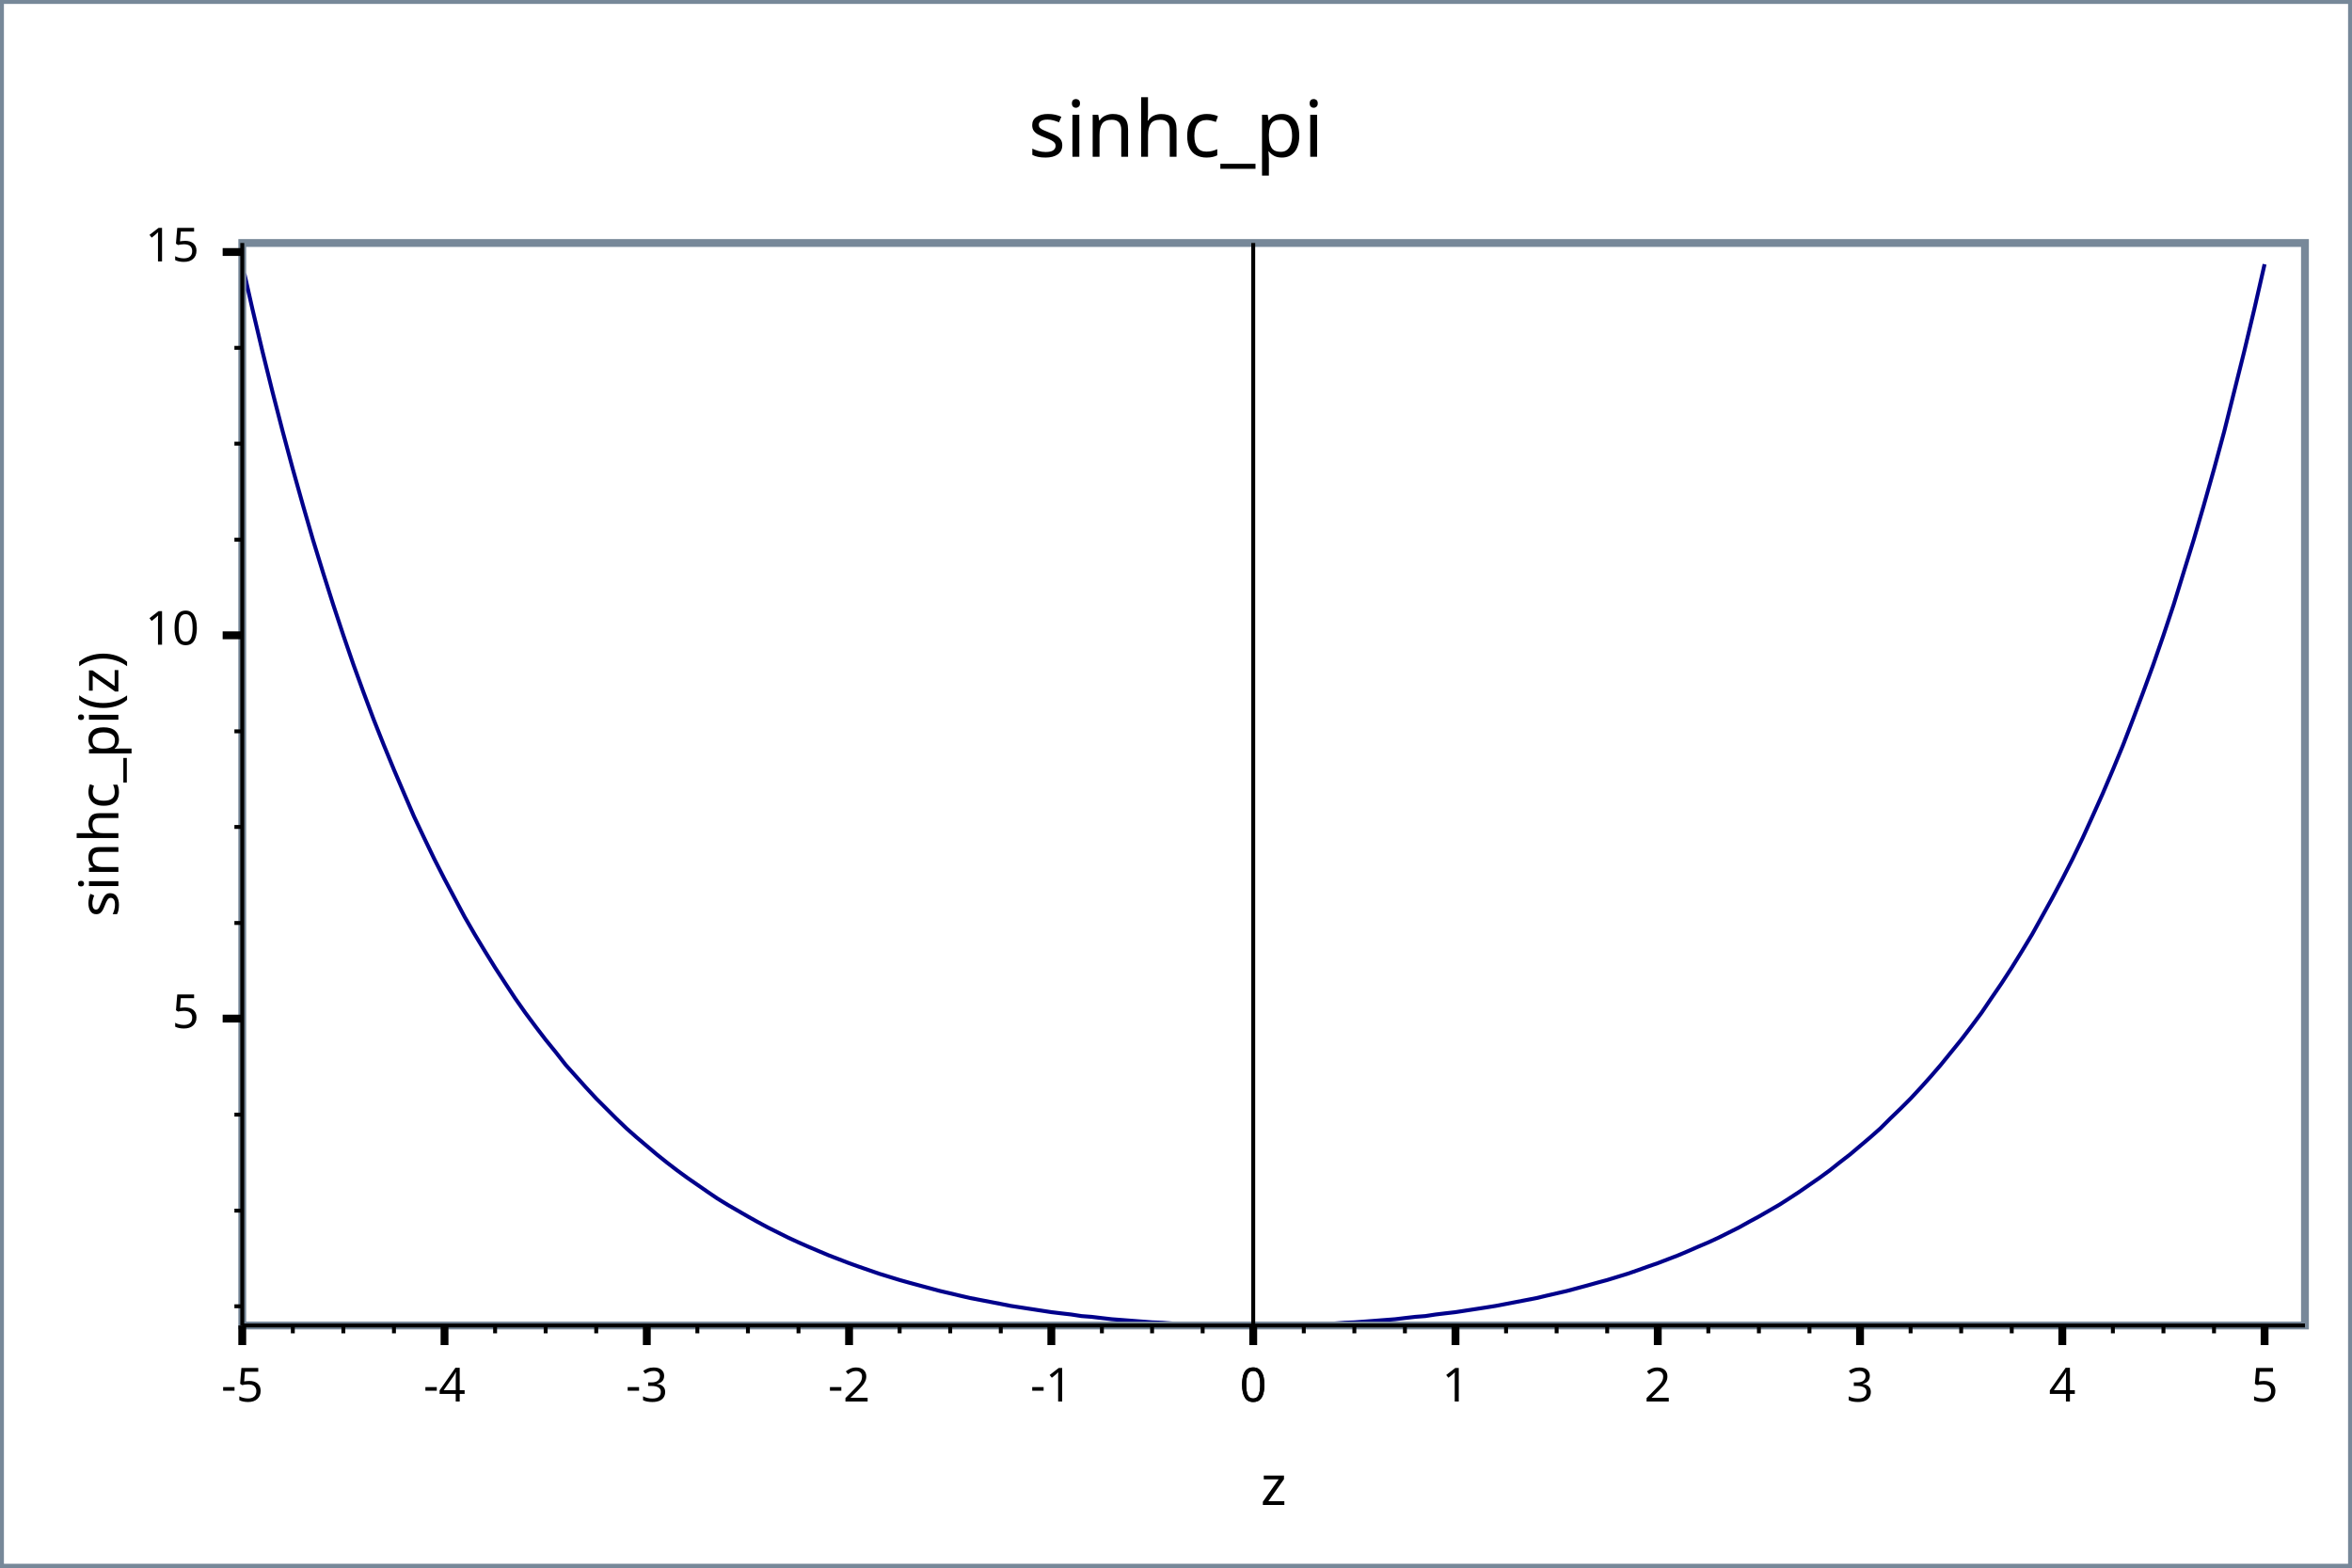
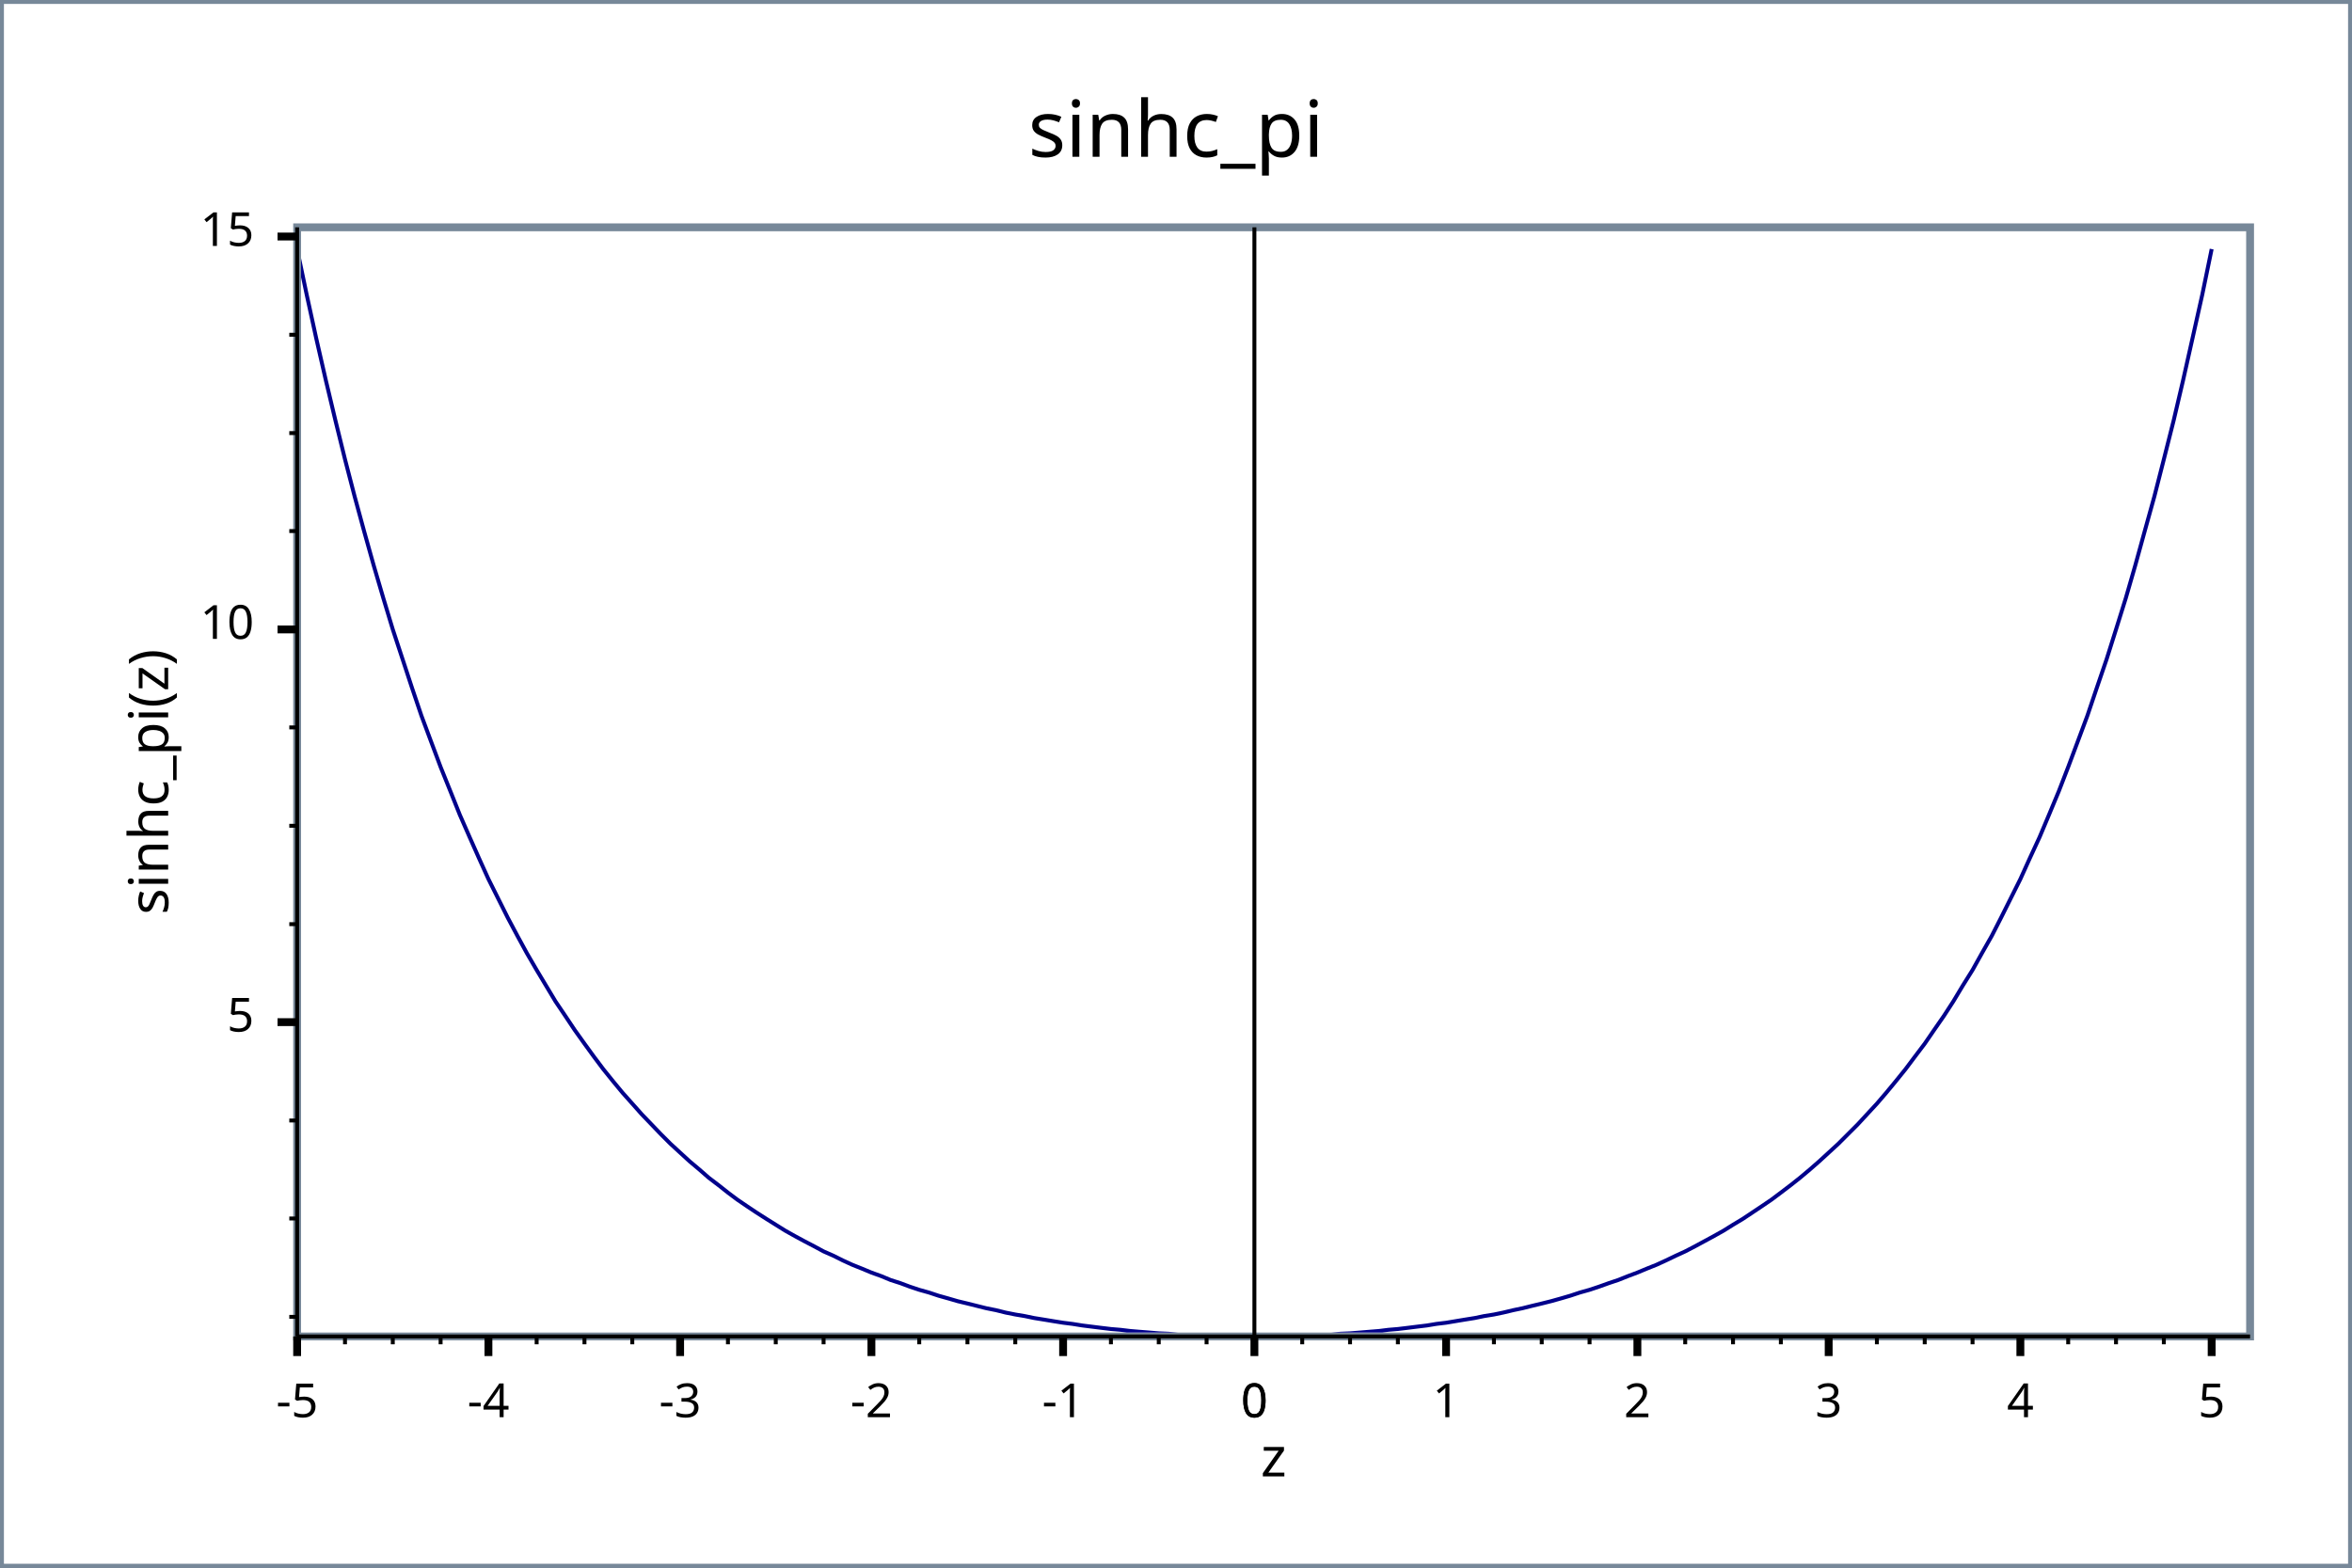
<svg xmlns="http://www.w3.org/2000/svg" width="600" height="400" version="1.1">
  <meta name="copyright" content="John Maddock" />
  <meta name="date" content="2008" />
  <clipPath id="plot_window">
-     <rect x="62.8" y="63" width="524.2" height="274.2" />
+     <rect x="76.8" y="59" width="496.2" height="281" />
  </clipPath>
  <g id="imageBackground" stroke="rgb(119,136,153)" fill="rgb(255,255,255)" stroke-width="2">
    <rect x="0" y="0" width="600" height="400" />
  </g>
  <g id="plotBackground" stroke="rgb(119,136,153)" fill="rgb(255,255,255)" stroke-width="2">
-     <rect x="61.8" y="62" width="526.2" height="276.2" />
+     <rect x="75.8" y="58" width="498.2" height="283" />
  </g>
  <g id="yMinorGrid" stroke="rgb(200,220,255)" stroke-width="0.5" />
  <g id="yMajorGrid" stroke="rgb(200,220,255)" stroke-width="1" />
  <g id="xMinorGrid" stroke="rgb(200,220,255)" stroke-width="0.5" />
  <g id="xMajorGrid" stroke="rgb(200,220,255)" stroke-width="1" />
  <g id="yAxis" stroke="rgb(0,0,0)" stroke-width="1">
-     <line x1="319.7" y1="62" x2="319.7" y2="338.2" />
-     <line x1="61.8" y1="62" x2="61.8" y2="338.2" />
+     <line x1="320" y1="58" x2="320" y2="341" />
+     <line x1="75.8" y1="58" x2="75.8" y2="341" />
  </g>
  <g id="xAxis" stroke="rgb(0,0,0)" stroke-width="1">
-     <line x1="61.8" y1="338.2" x2="588" y2="338.2" />
+     <line x1="75.8" y1="341" x2="574" y2="341" />
  </g>
  <g id="yMinorTicks" stroke="rgb(0,0,0)" stroke-width="1">
-     <path d="M59.8,333.3 L61.8,333.3 M59.8,308.9 L61.8,308.9 M59.8,284.4 L61.8,284.4 M59.8,235.5 L61.8,235.5 M59.8,211 L61.8,211 M59.8,186.6 L61.8,186.6 M59.8,137.7 L61.8,137.7 M59.8,113.2 L61.8,113.2 M59.8,88.75 L61.8,88.75 " fill="none" />
+     <path d="M73.8,336 L75.8,336 M73.8,310.9 L75.8,310.9 M73.8,285.9 L75.8,285.9 M73.8,235.8 L75.8,235.8 M73.8,210.7 L75.8,210.7 M73.8,185.6 L75.8,185.6 M73.8,135.5 L75.8,135.5 M73.8,110.5 L75.8,110.5 M73.8,85.41 L75.8,85.41 " fill="none" />
  </g>
  <g id="xMinorTicks" stroke="rgb(0,0,0)" stroke-width="1">
-     <path d="M332.6,338.2 L332.6,340.2 M345.5,338.2 L345.5,340.2 M358.4,338.2 L358.4,340.2 M384.2,338.2 L384.2,340.2 M397.1,338.2 L397.1,340.2 M410,338.2 L410,340.2 M435.8,338.2 L435.8,340.2 M448.7,338.2 L448.7,340.2 M461.6,338.2 L461.6,340.2 M487.4,338.2 L487.4,340.2 M500.3,338.2 L500.3,340.2 M513.2,338.2 L513.2,340.2 M539,338.2 L539,340.2 M551.9,338.2 L551.9,340.2 M564.8,338.2 L564.8,340.2 M306.8,338.2 L306.8,340.2 M293.9,338.2 L293.9,340.2 M281.1,338.2 L281.1,340.2 M255.3,338.2 L255.3,340.2 M242.4,338.2 L242.4,340.2 M229.5,338.2 L229.5,340.2 M203.7,338.2 L203.7,340.2 M190.8,338.2 L190.8,340.2 M177.9,338.2 L177.9,340.2 M152.1,338.2 L152.1,340.2 M139.2,338.2 L139.2,340.2 M126.3,338.2 L126.3,340.2 M100.5,338.2 L100.5,340.2 M87.59,338.2 L87.59,340.2 M74.7,338.2 L74.7,340.2 " fill="none" />
+     <path d="M332.2,341 L332.2,343 M344.4,341 L344.4,343 M356.6,341 L356.6,343 M381.1,341 L381.1,343 M393.3,341 L393.3,343 M405.5,341 L405.5,343 M429.9,341 L429.9,343 M442.1,341 L442.1,343 M454.3,341 L454.3,343 M478.8,341 L478.8,343 M491,341 L491,343 M503.2,341 L503.2,343 M527.6,341 L527.6,343 M539.8,341 L539.8,343 M552,341 L552,343 M307.8,341 L307.8,343 M295.6,341 L295.6,343 M283.4,341 L283.4,343 M259,341 L259,343 M246.8,341 L246.8,343 M234.5,341 L234.5,343 M210.1,341 L210.1,343 M197.9,341 L197.9,343 M185.7,341 L185.7,343 M161.3,341 L161.3,343 M149.1,341 L149.1,343 M136.9,341 L136.9,343 M112.4,341 L112.4,343 M100.2,341 L100.2,343 M88.01,341 L88.01,343 " fill="none" />
  </g>
  <g id="yMajorTicks" stroke="rgb(0,0,0)" stroke-width="2">
-     <path d="M56.8,259.9 L61.8,259.9 M56.8,162.1 L61.8,162.1 M56.8,64.3 L61.8,64.3 " fill="none" />
+     <path d="M70.8,260.8 L75.8,260.8 M70.8,160.6 L75.8,160.6 M70.8,60.35 L75.8,60.35 " fill="none" />
  </g>
  <g id="xMajorTicks" stroke="rgb(0,0,0)" stroke-width="2">
-     <path d="M319.7,338.2 L319.7,343.2 M371.3,338.2 L371.3,343.2 M422.9,338.2 L422.9,343.2 M474.5,338.2 L474.5,343.2 M526.1,338.2 L526.1,343.2 M577.7,338.2 L577.7,343.2 M319.7,338.2 L319.7,343.2 M268.2,338.2 L268.2,343.2 M216.6,338.2 L216.6,343.2 M165,338.2 L165,343.2 M113.4,338.2 L113.4,343.2 M61.8,338.2 L61.8,343.2 " fill="none" />
+     <path d="M320,341 L320,346 M368.9,341 L368.9,346 M417.7,341 L417.7,346 M466.5,341 L466.5,346 M515.4,341 L515.4,346 M564.2,341 L564.2,346 M320,341 L320,346 M271.2,341 L271.2,346 M222.3,341 L222.3,346 M173.5,341 L173.5,346 M124.6,341 L124.6,346 M75.8,341 L75.8,346 " fill="none" />
  </g>
-   <g id="plotLabels">
-     <text x="319.7" y="357.6" text-anchor="middle" font-size="12" font-family="Verdana">0</text>
-     <text x="371.3" y="357.6" text-anchor="middle" font-size="12" font-family="Verdana">1</text>
-     <text x="422.9" y="357.6" text-anchor="middle" font-size="12" font-family="Verdana">2</text>
-     <text x="474.5" y="357.6" text-anchor="middle" font-size="12" font-family="Verdana">3</text>
-     <text x="526.1" y="357.6" text-anchor="middle" font-size="12" font-family="Verdana">4</text>
-     <text x="577.7" y="357.6" text-anchor="middle" font-size="12" font-family="Verdana">5</text>
-     <text x="319.7" y="357.6" text-anchor="middle" font-size="12" font-family="Verdana">0</text>
-     <text x="268.2" y="357.6" text-anchor="middle" font-size="12" font-family="Verdana">-1</text>
-     <text x="216.6" y="357.6" text-anchor="middle" font-size="12" font-family="Verdana">-2</text>
-     <text x="165" y="357.6" text-anchor="middle" font-size="12" font-family="Verdana">-3</text>
-     <text x="113.4" y="357.6" text-anchor="middle" font-size="12" font-family="Verdana">-4</text>
-     <text x="61.8" y="357.6" text-anchor="middle" font-size="12" font-family="Verdana">-5</text>
-     <text x="50.8" y="262.3" text-anchor="end" font-size="12" font-family="Verdana">5</text>
-     <text x="50.8" y="164.5" text-anchor="end" font-size="12" font-family="Verdana">10</text>
-     <text x="50.8" y="66.7" text-anchor="end" font-size="12" font-family="Verdana">15</text>
+   <g id="xTicksValues">
+     <text x="320" y="361.6" text-anchor="middle" font-size="12" font-family="Verdana">0</text>
+     <text x="368.9" y="361.6" text-anchor="middle" font-size="12" font-family="Verdana">1</text>
+     <text x="417.7" y="361.6" text-anchor="middle" font-size="12" font-family="Verdana">2</text>
+     <text x="466.5" y="361.6" text-anchor="middle" font-size="12" font-family="Verdana">3</text>
+     <text x="515.4" y="361.6" text-anchor="middle" font-size="12" font-family="Verdana">4</text>
+     <text x="564.2" y="361.6" text-anchor="middle" font-size="12" font-family="Verdana">5</text>
+     <text x="320" y="361.6" text-anchor="middle" font-size="12" font-family="Verdana">0</text>
+     <text x="271.2" y="361.6" text-anchor="middle" font-size="12" font-family="Verdana">-1</text>
+     <text x="222.3" y="361.6" text-anchor="middle" font-size="12" font-family="Verdana">-2</text>
+     <text x="173.5" y="361.6" text-anchor="middle" font-size="12" font-family="Verdana">-3</text>
+     <text x="124.6" y="361.6" text-anchor="middle" font-size="12" font-family="Verdana">-4</text>
+     <text x="75.8" y="361.6" text-anchor="middle" font-size="12" font-family="Verdana">-5</text>
+   </g>
+   <g id="yTicksValues">
+     <text x="64.8" y="263.2" text-anchor="end" font-size="12" font-family="Verdana">5</text>
+     <text x="64.8" y="163" text-anchor="end" font-size="12" font-family="Verdana">10</text>
+     <text x="64.8" y="62.75" text-anchor="end" font-size="12" font-family="Verdana">15</text>
  </g>
  <g id="yLabel">
-     <text x="30.2" y="200.1" text-anchor="middle" transform="rotate(-90 30.2 200.1 )" font-size="14" font-family="Verdana">sinhc_pi(z)</text>
+     <text x="42.9" y="199.5" text-anchor="middle" transform="rotate(-90 42.9 199.5 )" font-size="14" font-family="Verdana">sinhc_pi(z)</text>
  </g>
  <g id="xLabel">
-     <text x="324.9" y="384" text-anchor="middle" font-size="14" font-family="Verdana">z</text>
+     <text x="324.9" y="376.7" text-anchor="middle" font-size="14" font-family="Verdana">z</text>
  </g>
  <g id="plotLines" stroke-width="2">
    <g clip-path="url(#plot_window)" stroke="rgb(0,0,139)" stroke-width="1">
-       <path d="M61.8,67.42 L64.38,78.79 L66.96,89.69 L69.54,100.1 L72.12,110.1 L74.7,119.7 L77.28,128.9 L79.86,137.8 L82.44,146.2 L85.01,154.3 L87.59,162.1 L90.17,169.6 L92.75,176.7 L95.33,183.6 L97.91,190.1 L100.5,196.4 L103.1,202.5 L105.6,208.3 L108.2,213.8 L110.8,219.2 L113.4,224.3 L116,229.2 L118.5,233.9 L121.1,238.4 L123.7,242.7 L126.3,246.9 L128.9,250.9 L131.4,254.7 L134,258.4 L136.6,261.9 L139.2,265.3 L141.8,268.5 L144.3,271.7 L146.9,274.6 L149.5,277.5 L152.1,280.3 L154.7,282.9 L157.2,285.4 L159.8,287.9 L162.4,290.2 L165,292.4 L167.6,294.6 L170.1,296.6 L172.7,298.6 L175.3,300.5 L177.9,302.3 L180.5,304.1 L183,305.8 L185.6,307.4 L188.2,308.9 L190.8,310.4 L193.3,311.8 L195.9,313.2 L198.5,314.5 L201.1,315.8 L203.7,317 L206.2,318.1 L208.8,319.2 L211.4,320.3 L214,321.3 L216.6,322.3 L219.1,323.2 L221.7,324.1 L224.3,325 L226.9,325.8 L229.5,326.6 L232,327.3 L234.6,328 L237.2,328.7 L239.8,329.4 L242.4,330 L244.9,330.6 L247.5,331.2 L250.1,331.7 L252.7,332.2 L255.3,332.7 L257.8,333.2 L260.4,333.6 L263,334 L265.6,334.4 L268.2,334.8 L270.7,335.1 L273.3,335.4 L275.9,335.8 L278.5,336 L281,336.3 L283.6,336.6 L286.2,336.8 L288.8,337 L291.4,337.2 L293.9,337.4 L296.5,337.5 L299.1,337.7 L301.7,337.8 L304.3,337.9 L306.8,338 L309.4,338.1 L312,338.1 L314.6,338.2 L317.2,338.2 L319.7,338.2 L322.3,338.2 L324.9,338.2 L327.5,338.1 L330.1,338.1 L332.6,338 L335.2,337.9 L337.8,337.8 L340.4,337.7 L343,337.5 L345.5,337.4 L348.1,337.2 L350.7,337 L353.3,336.8 L355.9,336.6 L358.4,336.3 L361,336 L363.6,335.8 L366.2,335.4 L368.7,335.1 L371.3,334.8 L373.9,334.4 L376.5,334 L379.1,333.6 L381.6,333.2 L384.2,332.7 L386.8,332.2 L389.4,331.7 L392,331.2 L394.5,330.6 L397.1,330 L399.7,329.4 L402.3,328.7 L404.9,328 L407.4,327.3 L410,326.6 L412.6,325.8 L415.2,325 L417.8,324.1 L420.3,323.2 L422.9,322.3 L425.5,321.3 L428.1,320.3 L430.7,319.2 L433.2,318.1 L435.8,317 L438.4,315.8 L441,314.5 L443.6,313.2 L446.1,311.8 L448.7,310.4 L451.3,308.9 L453.9,307.4 L456.4,305.8 L459,304.1 L461.6,302.3 L464.2,300.5 L466.8,298.6 L469.3,296.6 L471.9,294.6 L474.5,292.4 L477.1,290.2 L479.7,287.9 L482.2,285.4 L484.8,282.9 L487.4,280.3 L490,277.5 L492.6,274.6 L495.1,271.7 L497.7,268.5 L500.3,265.3 L502.9,261.9 L505.5,258.4 L508,254.7 L510.6,250.9 L513.2,246.9 L515.8,242.7 L518.4,238.4 L520.9,233.9 L523.5,229.2 L526.1,224.3 L528.7,219.2 L531.3,213.8 L533.8,208.3 L536.4,202.5 L539,196.4 L541.6,190.1 L544.1,183.6 L546.7,176.7 L549.3,169.6 L551.9,162.1 L554.5,154.3 L557,146.2 L559.6,137.8 L562.2,128.9 L564.8,119.7 L567.4,110.1 L569.9,100.1 L572.5,89.69 L575.1,78.79 L577.7,67.42 " fill="none" />
+       <path d="M75.8,63.55 L78.24,75.2 L80.68,86.37 L83.13,97.07 L85.57,107.3 L88.01,117.2 L90.45,126.6 L92.9,135.6 L95.34,144.3 L97.78,152.6 L100.2,160.6 L102.7,168.2 L105.1,175.5 L107.5,182.6 L110,189.3 L112.4,195.7 L114.9,201.9 L117.3,207.9 L119.8,213.6 L122.2,219 L124.6,224.3 L127.1,229.3 L129.5,234.1 L132,238.8 L134.4,243.2 L136.9,247.5 L139.3,251.5 L141.7,255.5 L144.2,259.2 L146.6,262.8 L149.1,266.3 L151.5,269.6 L153.9,272.8 L156.4,275.9 L158.8,278.8 L161.3,281.6 L163.7,284.3 L166.2,286.9 L168.6,289.4 L171,291.8 L173.5,294.1 L175.9,296.3 L178.4,298.4 L180.8,300.5 L183.3,302.4 L185.7,304.3 L188.1,306.1 L190.6,307.8 L193,309.4 L195.5,311 L197.9,312.5 L200.3,314 L202.8,315.4 L205.2,316.7 L207.7,318 L210.1,319.3 L212.6,320.4 L215,321.6 L217.4,322.7 L219.9,323.7 L222.3,324.7 L224.8,325.6 L227.2,326.6 L229.7,327.4 L232.1,328.3 L234.5,329.1 L237,329.8 L239.4,330.6 L241.9,331.3 L244.3,332 L246.8,332.6 L249.2,333.2 L251.6,333.8 L254.1,334.3 L256.5,334.9 L259,335.4 L261.4,335.8 L263.8,336.3 L266.3,336.7 L268.7,337.1 L271.2,337.5 L273.6,337.8 L276.1,338.2 L278.5,338.5 L280.9,338.8 L283.4,339.1 L285.8,339.3 L288.3,339.6 L290.7,339.8 L293.2,340 L295.6,340.2 L298,340.3 L300.5,340.5 L302.9,340.6 L305.4,340.7 L307.8,340.8 L310.2,340.9 L312.7,340.9 L315.1,341 L317.6,341 L320,341 L322.5,341 L324.9,341 L327.3,340.9 L329.8,340.9 L332.2,340.8 L334.7,340.7 L337.1,340.6 L339.6,340.5 L342,340.3 L344.4,340.2 L346.9,340 L349.3,339.8 L351.8,339.6 L354.2,339.3 L356.6,339.1 L359.1,338.8 L361.5,338.5 L364,338.2 L366.4,337.8 L368.9,337.5 L371.3,337.1 L373.7,336.7 L376.2,336.3 L378.6,335.8 L381.1,335.4 L383.5,334.9 L386,334.3 L388.4,333.8 L390.8,333.2 L393.3,332.6 L395.7,332 L398.2,331.3 L400.6,330.6 L403,329.8 L405.5,329.1 L407.9,328.3 L410.4,327.4 L412.8,326.6 L415.3,325.6 L417.7,324.7 L420.1,323.7 L422.6,322.7 L425,321.6 L427.5,320.4 L429.9,319.3 L432.4,318 L434.8,316.7 L437.2,315.4 L439.7,314 L442.1,312.5 L444.6,311 L447,309.4 L449.4,307.8 L451.9,306.1 L454.3,304.3 L456.8,302.4 L459.2,300.5 L461.7,298.4 L464.1,296.3 L466.5,294.1 L469,291.8 L471.4,289.4 L473.9,286.9 L476.3,284.3 L478.8,281.6 L481.2,278.8 L483.6,275.9 L486.1,272.8 L488.5,269.6 L491,266.3 L493.4,262.8 L495.9,259.2 L498.3,255.5 L500.7,251.5 L503.2,247.5 L505.6,243.2 L508.1,238.8 L510.5,234.1 L512.9,229.3 L515.4,224.3 L517.8,219 L520.3,213.6 L522.7,207.9 L525.2,201.9 L527.6,195.7 L530,189.3 L532.5,182.6 L534.9,175.5 L537.4,168.2 L539.8,160.6 L542.3,152.6 L544.7,144.3 L547.1,135.6 L549.6,126.6 L552,117.2 L554.5,107.3 L556.9,97.07 L559.3,86.37 L561.8,75.2 L564.2,63.55 " fill="none" />
    </g>
  </g>
  <g id="plotPoints" clip-path="url(#plot_window)" />
  <g id="title">
    <text x="300" y="40" text-anchor="middle" font-size="20" font-family="Verdana">sinhc_pi</text>
  </g>
  <g id="plotXValues" />
  <g id="plotYValues" />
</svg>
